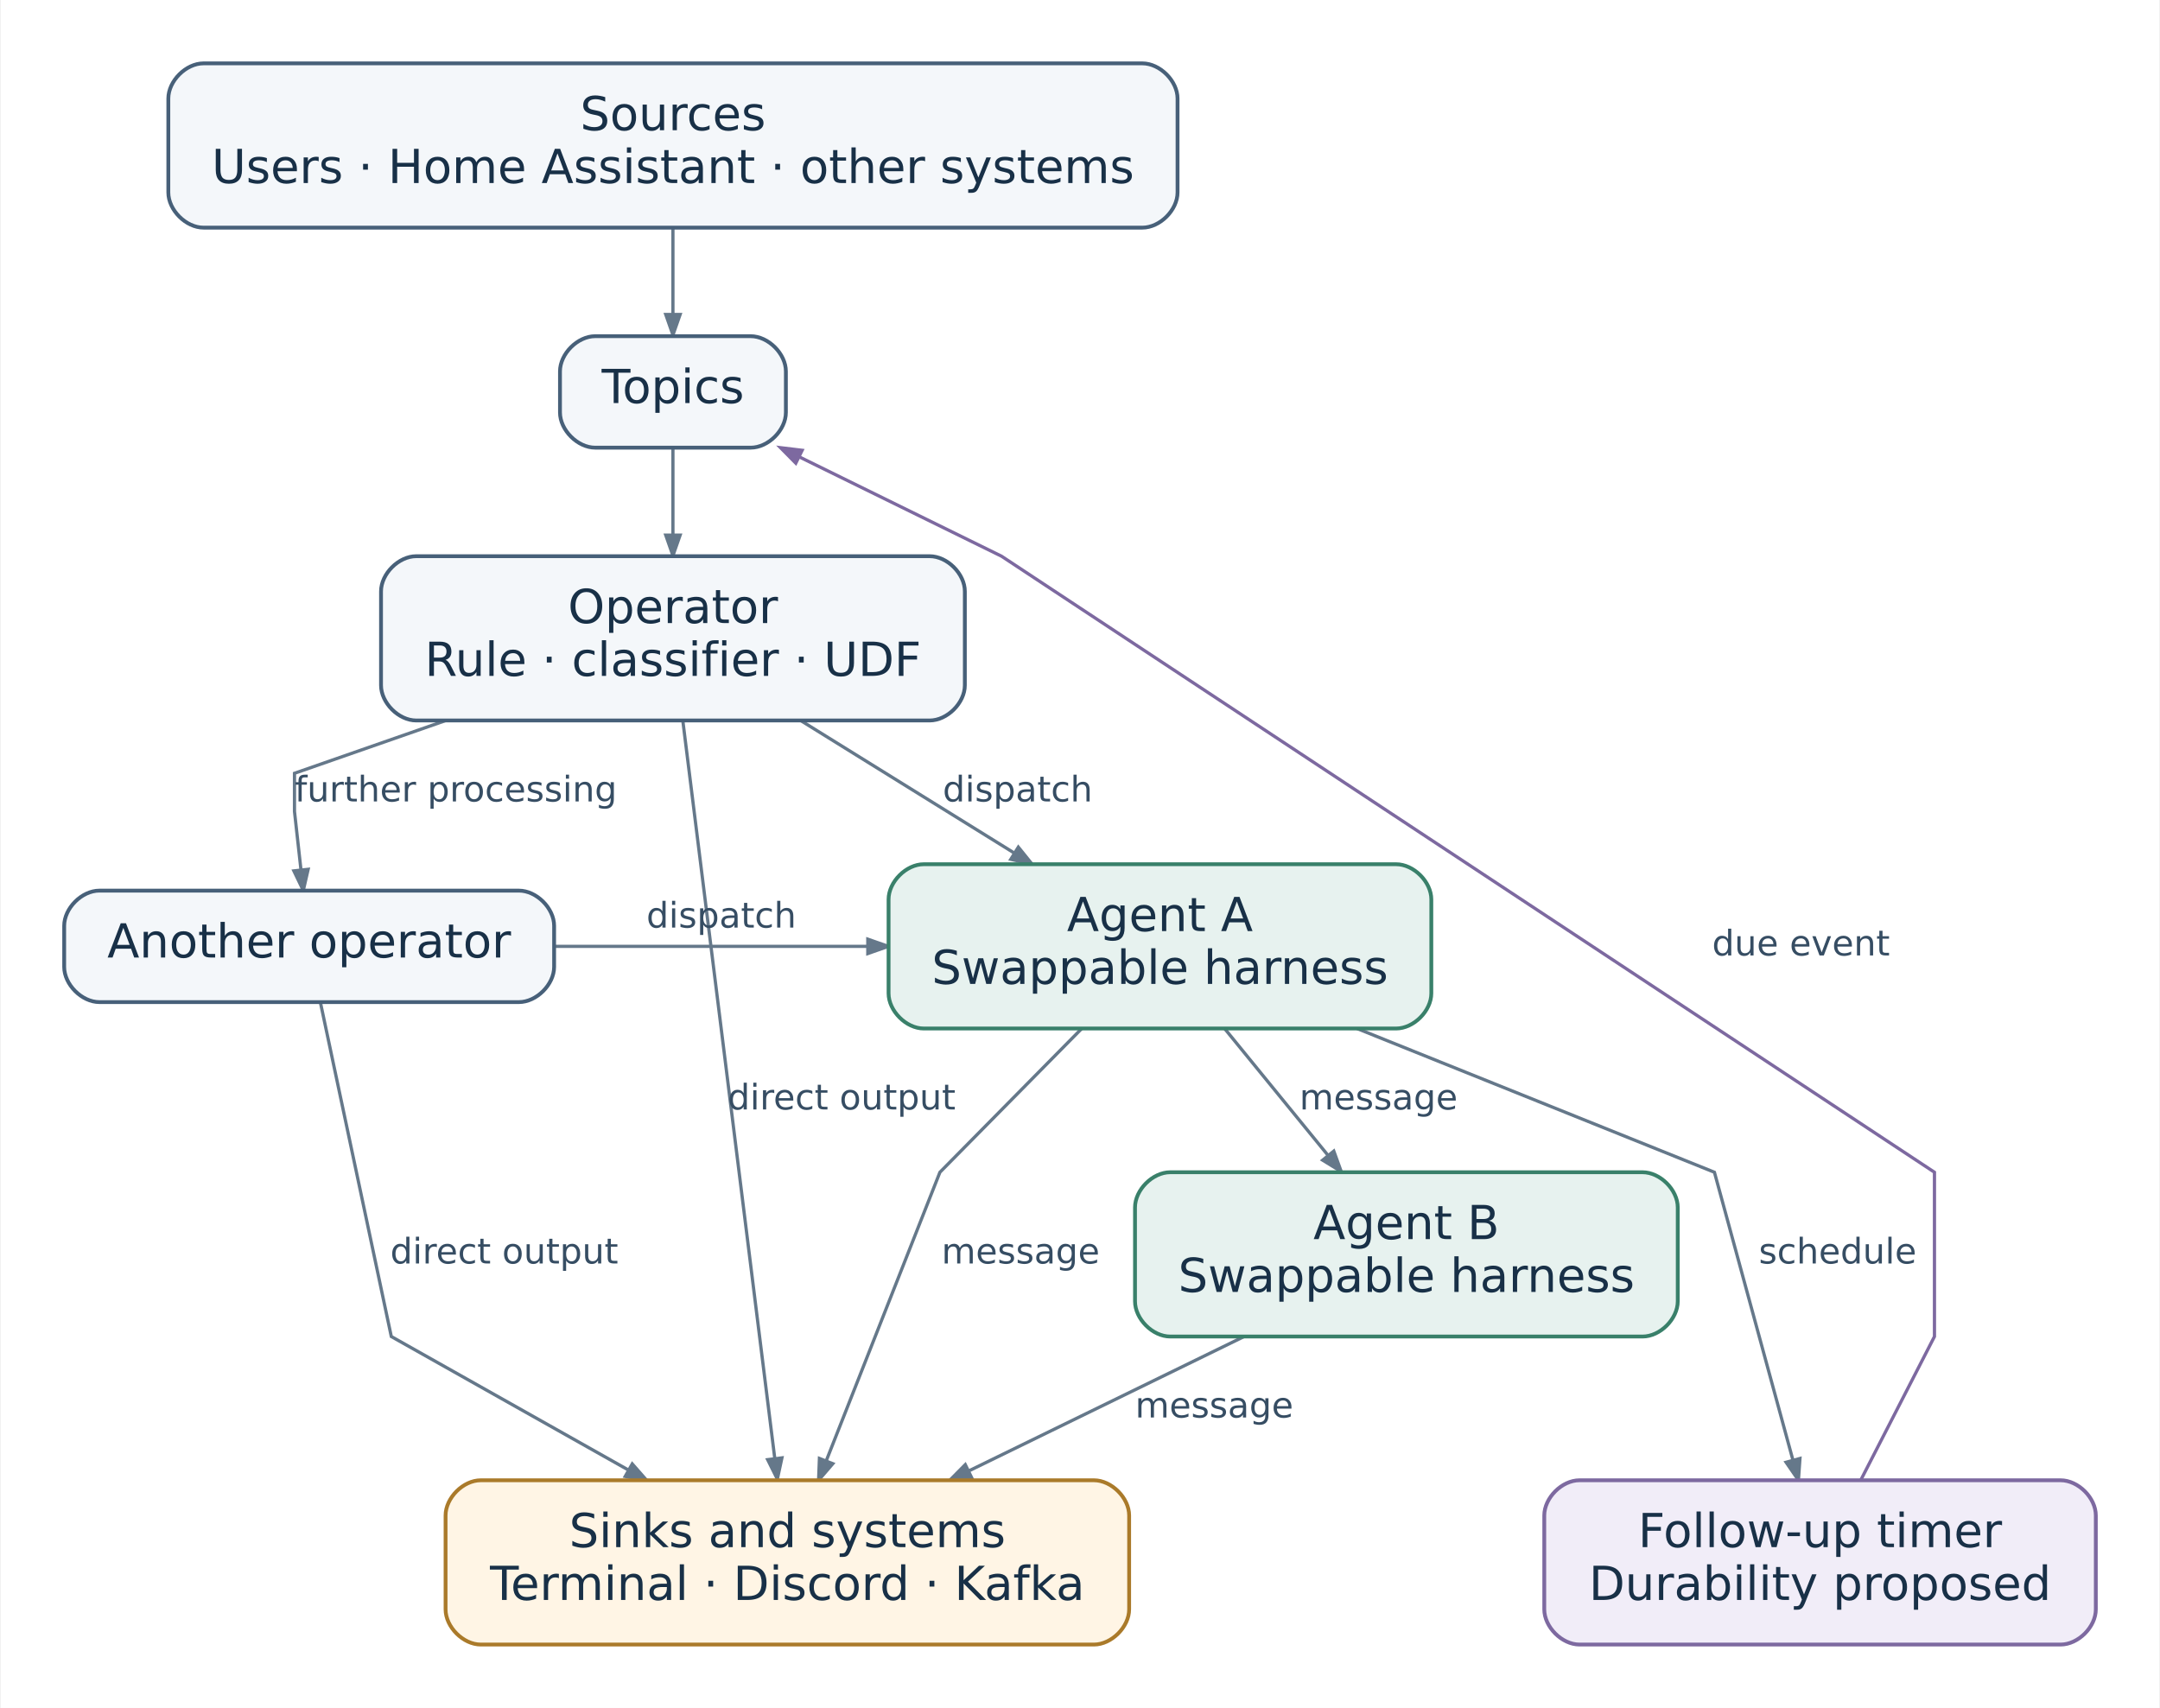
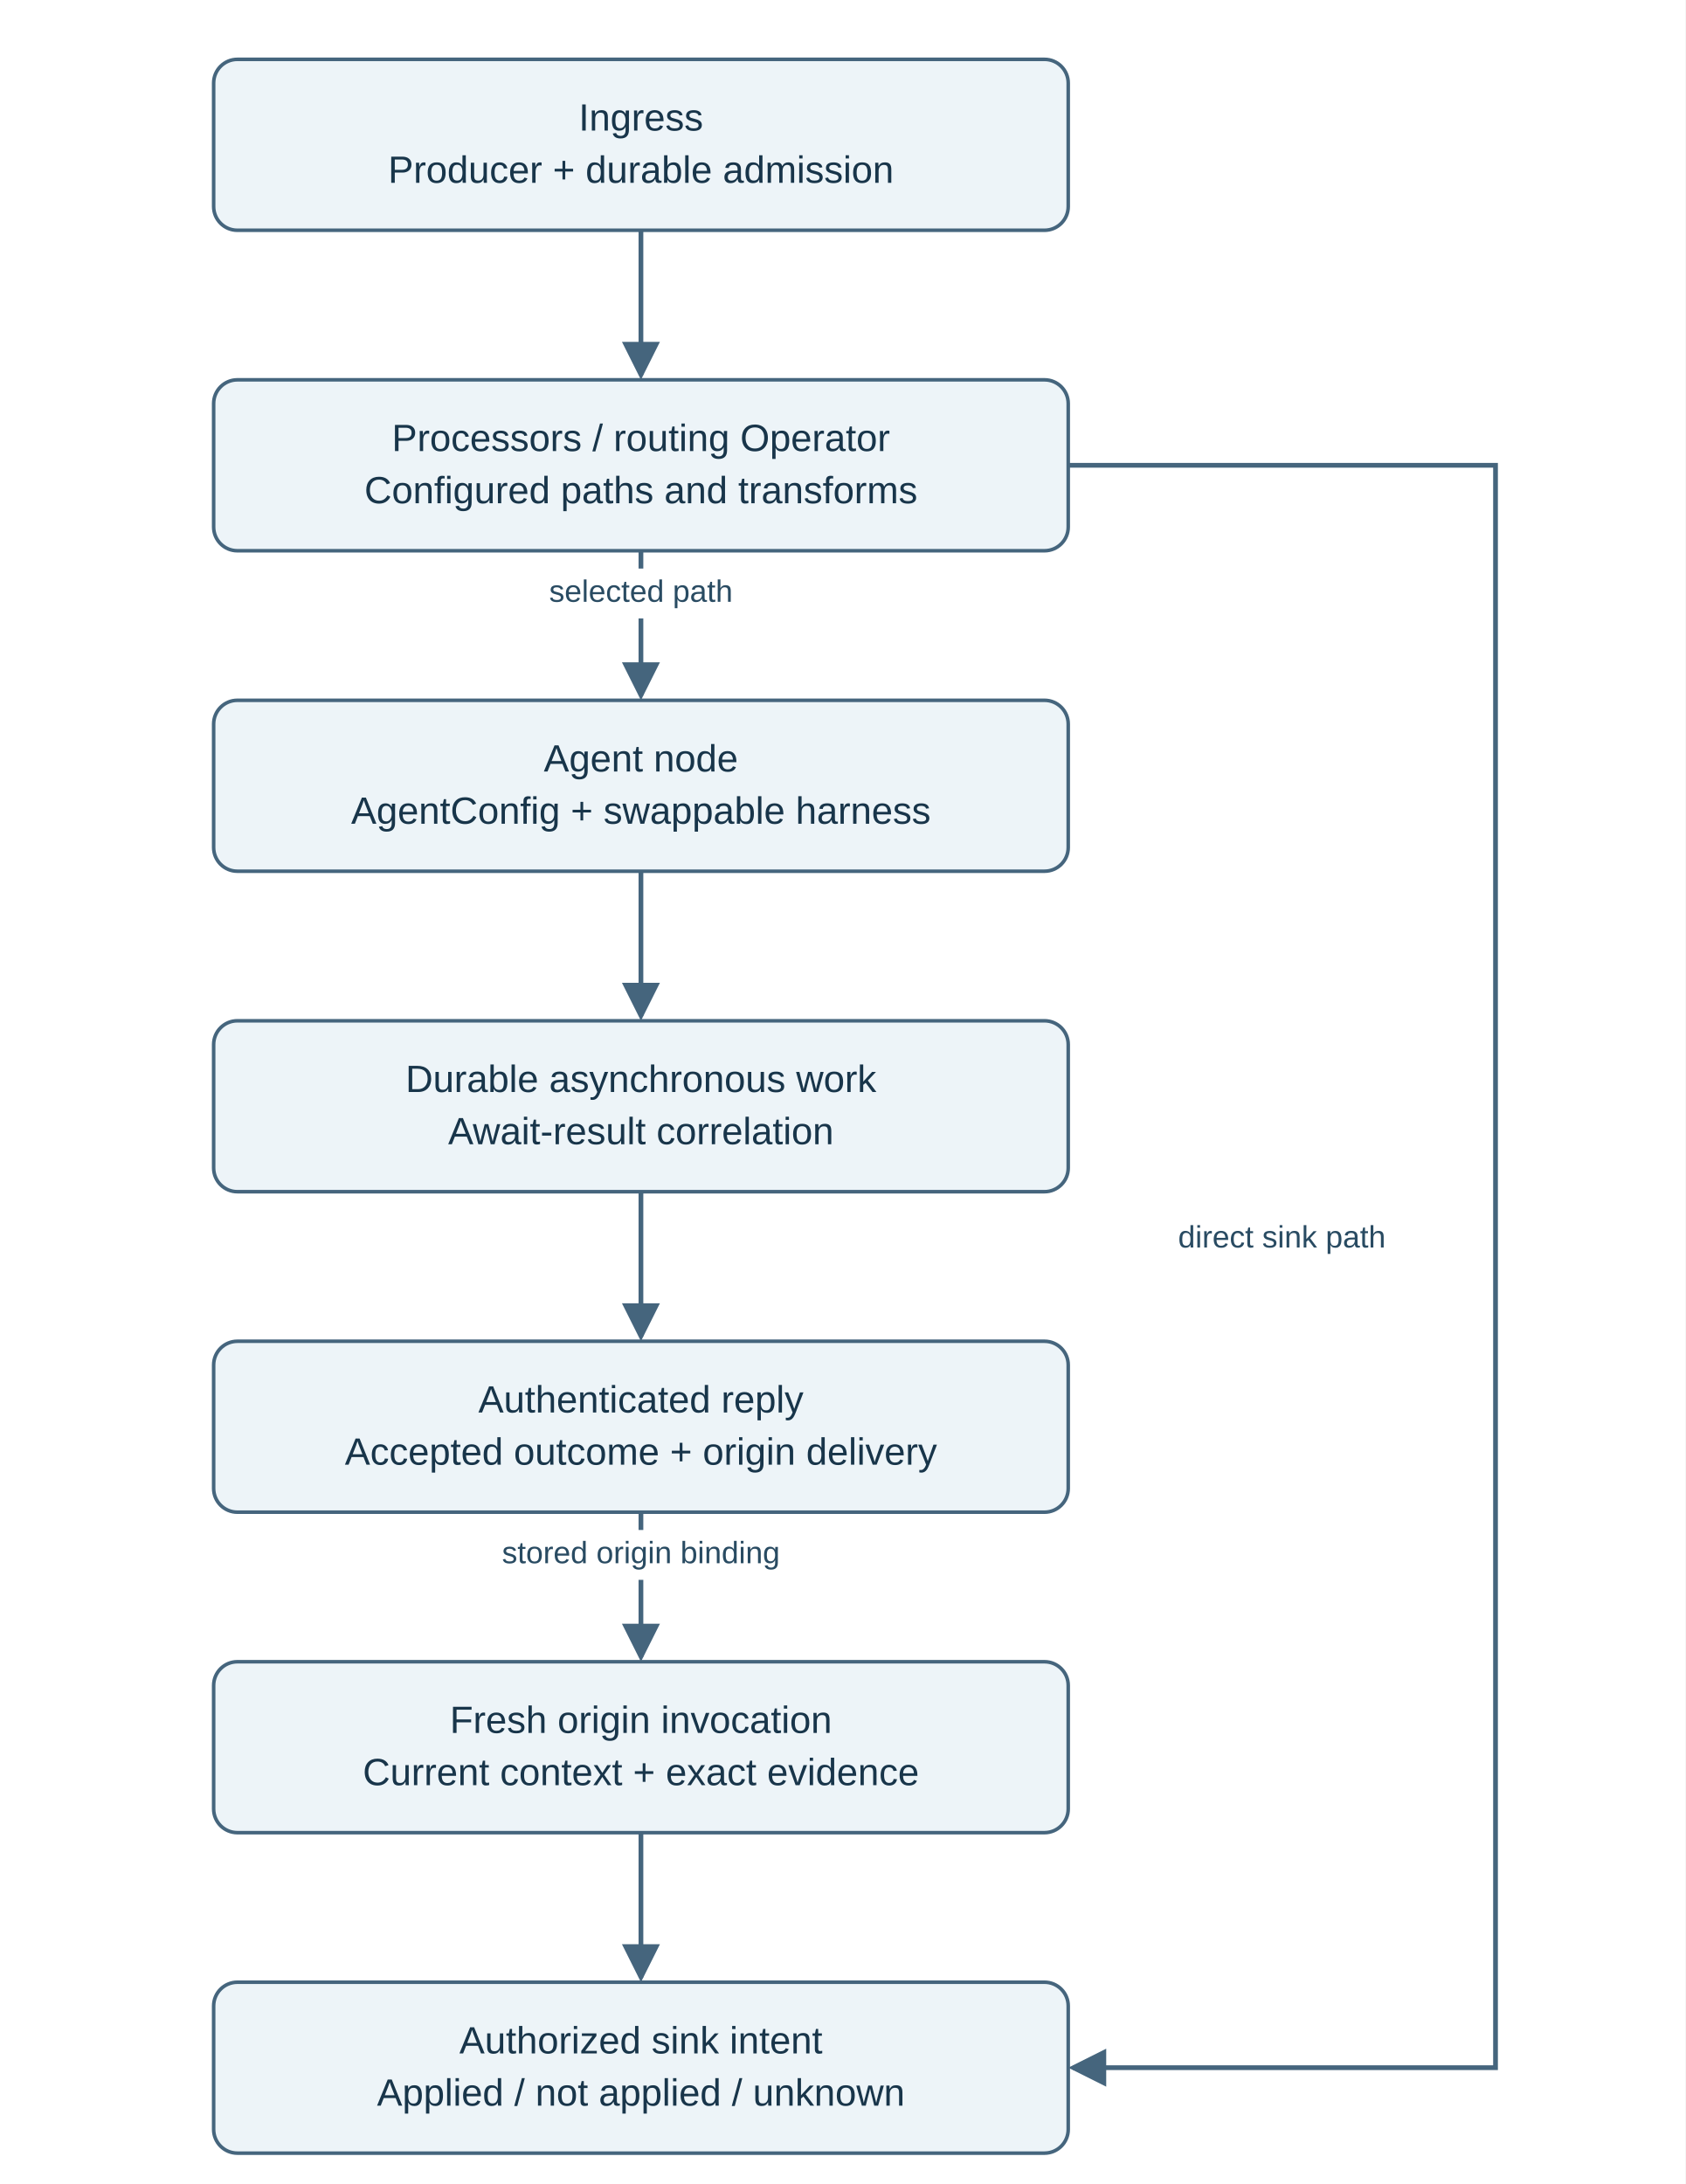
- <svg xmlns="http://www.w3.org/2000/svg" width="736pt" height="582pt" viewBox="0.00 0.00 735.70 582.20">
-   <g id="graph0" class="graph" transform="scale(1 1) rotate(0) translate(21.6 560.6)">
-     <polygon fill="white" stroke="transparent" points="-21.6,21.6 -21.6,-560.6 714.1,-560.6 714.1,21.6 -21.6,21.6" />
-     <g id="edge1" class="edge">
-       <path fill="none" stroke="#65788a" stroke-width="1.1" d="M207.5,-482.7C207.5,-473.28 207.5,-462.79 207.5,-453.52" />
-       <polygon fill="#65788a" stroke="#65788a" stroke-width="1.1" points="209.95,-453.4 207.5,-446.4 205.05,-453.4 209.95,-453.4" />
-     </g>
-     <g id="edge2" class="edge">
-       <path fill="none" stroke="#65788a" stroke-width="1.1" d="M207.5,-407.8C207.5,-399.14 207.5,-388.5 207.5,-378.4" />
-       <polygon fill="#65788a" stroke="#65788a" stroke-width="1.1" points="209.95,-378.18 207.5,-371.18 205.05,-378.18 209.95,-378.18" />
-     </g>
-     <g id="edge4" class="edge">
-       <path fill="none" stroke="#65788a" stroke-width="1.1" d="M129.85,-314.91C102.53,-305.38 78.5,-297 78.5,-297 78.5,-297 78.5,-284 78.5,-284 78.5,-284 79.56,-274.47 80.7,-264.18" />
-       <polygon fill="#65788a" stroke="#65788a" stroke-width="1.1" points="83.16,-264.27 81.5,-257.04 78.29,-263.73 83.16,-264.27" />
-       <text text-anchor="middle" x="133.5" y="-287.4" font-family="DejaVu Sans" font-size="12.00" fill="#364d63">further processing</text>
-     </g>
-     <g id="edge5" class="edge">
-       <path fill="none" stroke="#65788a" stroke-width="1.1" d="M251.11,-314.94C273.42,-301.1 300.68,-284.19 323.8,-269.84" />
-       <polygon fill="#65788a" stroke="#65788a" stroke-width="1.1" points="325.23,-271.83 329.89,-266.06 322.65,-267.67 325.23,-271.83" />
-       <text text-anchor="middle" x="325" y="-287.4" font-family="DejaVu Sans" font-size="12.00" fill="#364d63">dispatch</text>
-     </g>
-     <g id="edge3" class="edge">
-       <path fill="none" stroke="#65788a" stroke-width="1.1" d="M210.89,-314.77C217.98,-257.89 234.35,-126.53 242.18,-63.7" />
-       <polygon fill="#65788a" stroke="#65788a" stroke-width="1.1" points="244.65,-63.64 243.09,-56.39 239.79,-63.03 244.65,-63.64" />
-       <text text-anchor="middle" x="265" y="-182.4" font-family="DejaVu Sans" font-size="12.00" fill="#364d63">direct output</text>
-     </g>
-     <g id="edge7" class="edge">
-       <path fill="none" stroke="#65788a" stroke-width="1.1" d="M167.38,-238C200.57,-238 238.98,-238 273.59,-238" />
-       <polygon fill="#65788a" stroke="#65788a" stroke-width="1.1" points="273.92,-240.45 280.92,-238 273.92,-235.55 273.92,-240.45" />
-       <text text-anchor="middle" x="224" y="-244.4" font-family="DejaVu Sans" font-size="12.00" fill="#364d63">dispatch</text>
-     </g>
-     <g id="edge6" class="edge">
-       <path fill="none" stroke="#65788a" stroke-width="1.1" d="M87.33,-218.92C95,-182.77 111.5,-105 111.5,-105 111.5,-105 154.59,-80.74 192.08,-59.63" />
-       <polygon fill="#65788a" stroke="#65788a" stroke-width="1.1" points="193.63,-61.58 198.52,-56.01 191.22,-57.31 193.63,-61.58" />
-       <text text-anchor="middle" x="150" y="-129.9" font-family="DejaVu Sans" font-size="12.00" fill="#364d63">direct output</text>
-     </g>
-     <g id="edge8" class="edge">
-       <path fill="none" stroke="#65788a" stroke-width="1.1" d="M395.57,-209.94C406.38,-196.68 419.49,-180.6 430.86,-166.67" />
-       <polygon fill="#65788a" stroke="#65788a" stroke-width="1.1" points="432.76,-168.21 435.29,-161.24 428.96,-165.12 432.76,-168.21" />
-       <text text-anchor="middle" x="448" y="-182.4" font-family="DejaVu Sans" font-size="12.00" fill="#364d63">message</text>
-     </g>
-     <g id="edge9" class="edge">
-       <path fill="none" stroke="#65788a" stroke-width="1.1" d="M346.85,-209.99C325.29,-188.15 298.5,-161 298.5,-161 298.5,-161 275.14,-101.71 259.74,-62.6" />
-       <polygon fill="#65788a" stroke="#65788a" stroke-width="1.1" points="261.99,-61.65 257.15,-56.03 257.43,-63.44 261.99,-61.65" />
-       <text text-anchor="middle" x="326" y="-129.9" font-family="DejaVu Sans" font-size="12.00" fill="#364d63">message</text>
-     </g>
-     <g id="edge11" class="edge">
-       <path fill="none" stroke="#65788a" stroke-width="1.1" d="M440.67,-209.99C494.99,-188.15 562.5,-161 562.5,-161 562.5,-161 578.54,-102.2 589.2,-63.09" />
-       <polygon fill="#65788a" stroke="#65788a" stroke-width="1.1" points="591.65,-63.43 591.13,-56.03 586.92,-62.14 591.65,-63.43" />
-       <text text-anchor="middle" x="604.5" y="-129.9" font-family="DejaVu Sans" font-size="12.00" fill="#364d63">schedule</text>
-     </g>
-     <g id="edge10" class="edge">
-       <path fill="none" stroke="#65788a" stroke-width="1.1" d="M402.06,-104.94C373.34,-90.92 338.18,-73.75 308.55,-59.29" />
-       <polygon fill="#65788a" stroke="#65788a" stroke-width="1.1" points="309.3,-56.93 301.93,-56.06 307.15,-61.33 309.3,-56.93" />
-       <text text-anchor="middle" x="392" y="-77.4" font-family="DejaVu Sans" font-size="12.00" fill="#364d63">message</text>
-     </g>
-     <g id="edge12" class="edge">
-       <path fill="none" stroke="#7d69a0" stroke-width="1.1" d="M612.36,-56.01C623.57,-77.85 637.5,-105 637.5,-105 637.5,-105 637.5,-161 637.5,-161 637.5,-161 319.5,-371 319.5,-371 319.5,-371 282.31,-389.26 250.8,-404.74" />
-       <polygon fill="#7d69a0" stroke="#7d69a0" stroke-width="1.1" points="249.38,-402.71 244.17,-407.99 251.54,-407.1 249.38,-402.71" />
-       <text text-anchor="middle" x="592" y="-234.9" font-family="DejaVu Sans" font-size="12.00" fill="#364d63">due event</text>
-     </g>
-     <g id="node1" class="node">
-       <path fill="#f4f7fa" stroke="#476079" stroke-width="1.3" d="M367.5,-539C367.5,-539 47.5,-539 47.5,-539 41.5,-539 35.5,-533 35.5,-527 35.5,-527 35.5,-495 35.5,-495 35.5,-489 41.5,-483 47.5,-483 47.5,-483 367.5,-483 367.5,-483 373.5,-483 379.5,-489 379.5,-495 379.5,-495 379.5,-527 379.5,-527 379.5,-533 373.5,-539 367.5,-539" />
-       <text text-anchor="middle" x="207.5" y="-516.2" font-family="DejaVu Sans" font-size="16.00" fill="#183047">Sources</text>
-       <text text-anchor="middle" x="207.5" y="-498.2" font-family="DejaVu Sans" font-size="16.00" fill="#183047">Users · Home Assistant · other systems</text>
-     </g>
-     <g id="node2" class="node">
-       <path fill="#f4f7fa" stroke="#476079" stroke-width="1.3" d="M234,-446C234,-446 181,-446 181,-446 175,-446 169,-440 169,-434 169,-434 169,-420 169,-420 169,-414 175,-408 181,-408 181,-408 234,-408 234,-408 240,-408 246,-414 246,-420 246,-420 246,-434 246,-434 246,-440 240,-446 234,-446" />
-       <text text-anchor="middle" x="207.5" y="-423.2" font-family="DejaVu Sans" font-size="16.00" fill="#183047">Topics</text>
-     </g>
-     <g id="node3" class="node">
-       <path fill="#f4f7fa" stroke="#476079" stroke-width="1.3" d="M295,-371C295,-371 120,-371 120,-371 114,-371 108,-365 108,-359 108,-359 108,-327 108,-327 108,-321 114,-315 120,-315 120,-315 295,-315 295,-315 301,-315 307,-321 307,-327 307,-327 307,-359 307,-359 307,-365 301,-371 295,-371" />
-       <text text-anchor="middle" x="207.5" y="-348.2" font-family="DejaVu Sans" font-size="16.00" fill="#183047">Operator</text>
-       <text text-anchor="middle" x="207.5" y="-330.2" font-family="DejaVu Sans" font-size="16.00" fill="#183047">Rule · classifier · UDF</text>
-     </g>
-     <g id="node4" class="node">
-       <path fill="#f4f7fa" stroke="#476079" stroke-width="1.3" d="M155,-257C155,-257 12,-257 12,-257 6,-257 0,-251 0,-245 0,-245 0,-231 0,-231 0,-225 6,-219 12,-219 12,-219 155,-219 155,-219 161,-219 167,-225 167,-231 167,-231 167,-245 167,-245 167,-251 161,-257 155,-257" />
-       <text text-anchor="middle" x="83.5" y="-234.2" font-family="DejaVu Sans" font-size="16.00" fill="#183047">Another operator</text>
-     </g>
-     <g id="node5" class="node">
-       <path fill="#e7f2ef" stroke="#39806a" stroke-width="1.3" d="M454,-266C454,-266 293,-266 293,-266 287,-266 281,-260 281,-254 281,-254 281,-222 281,-222 281,-216 287,-210 293,-210 293,-210 454,-210 454,-210 460,-210 466,-216 466,-222 466,-222 466,-254 466,-254 466,-260 460,-266 454,-266" />
-       <text text-anchor="middle" x="373.5" y="-243.2" font-family="DejaVu Sans" font-size="16.00" fill="#183047">Agent A</text>
-       <text text-anchor="middle" x="373.5" y="-225.2" font-family="DejaVu Sans" font-size="16.00" fill="#183047">Swappable harness</text>
-     </g>
-     <g id="node6" class="node">
-       <path fill="#e7f2ef" stroke="#39806a" stroke-width="1.3" d="M538,-161C538,-161 377,-161 377,-161 371,-161 365,-155 365,-149 365,-149 365,-117 365,-117 365,-111 371,-105 377,-105 377,-105 538,-105 538,-105 544,-105 550,-111 550,-117 550,-117 550,-149 550,-149 550,-155 544,-161 538,-161" />
-       <text text-anchor="middle" x="457.5" y="-138.2" font-family="DejaVu Sans" font-size="16.00" fill="#183047">Agent B</text>
-       <text text-anchor="middle" x="457.5" y="-120.2" font-family="DejaVu Sans" font-size="16.00" fill="#183047">Swappable harness</text>
-     </g>
-     <g id="node7" class="node">
-       <path fill="#fff5e5" stroke="#aa7a2a" stroke-width="1.3" d="M351,-56C351,-56 142,-56 142,-56 136,-56 130,-50 130,-44 130,-44 130,-12 130,-12 130,-6 136,0 142,0 142,0 351,0 351,0 357,0 363,-6 363,-12 363,-12 363,-44 363,-44 363,-50 357,-56 351,-56" />
-       <text text-anchor="middle" x="246.5" y="-33.2" font-family="DejaVu Sans" font-size="16.00" fill="#183047">Sinks and systems</text>
-       <text text-anchor="middle" x="246.5" y="-15.2" font-family="DejaVu Sans" font-size="16.00" fill="#183047">Terminal · Discord · Kafka</text>
-     </g>
-     <g id="node8" class="node">
-       <path fill="#f1edf8" stroke="#7d69a0" stroke-width="1.3" d="M680.5,-56C680.5,-56 516.5,-56 516.5,-56 510.5,-56 504.5,-50 504.5,-44 504.5,-44 504.5,-12 504.5,-12 504.5,-6 510.5,0 516.5,0 516.5,0 680.5,0 680.5,0 686.5,0 692.5,-6 692.5,-12 692.5,-12 692.5,-44 692.5,-44 692.5,-50 686.5,-56 680.5,-56" />
-       <text text-anchor="middle" x="598.5" y="-33.2" font-family="DejaVu Sans" font-size="16.00" fill="#183047">Follow-up timer</text>
-       <text text-anchor="middle" x="598.5" y="-15.2" font-family="DejaVu Sans" font-size="16.00" fill="#183047">Durability proposed</text>
-     </g>
+ <svg xmlns="http://www.w3.org/2000/svg" width="710" height="920" viewBox="0 0 710 920" role="img" aria-labelledby="title desc">
+   <defs>
+     <marker id="arrow" markerWidth="8" markerHeight="8" refX="7" refY="4" orient="auto">
+       <path d="M0 0 L8 4 L0 8" fill="#45657d" />
+     </marker>
+   </defs>
+   <rect width="710" height="920" fill="#ffffff" />
+   <g class="edge" data-source="ingress" data-target="processors" data-label="">
+     <path d="M270.0 97 C270.0 127.5 270.0 127.5 270.0 158" fill="none" stroke="#45657d" stroke-width="2" marker-end="url(#arrow)" />
+   </g>
+   <g class="edge" data-source="processors" data-target="agent" data-label="selected path">
+     <path d="M270.0 232 C270.0 262.5 270.0 262.5 270.0 293" fill="none" stroke="#45657d" stroke-width="2" marker-end="url(#arrow)" />
+     <rect x="216.5" y="239.5" width="107" height="21" fill="white" />
+     <text x="270.0" y="253.5" text-anchor="middle" font-family="Arial,sans-serif" font-size="13" fill="#294b62">selected path</text>
+   </g>
+   <g class="edge" data-source="processors" data-target="sink" data-label="direct sink path">
+     <path d="M450 196 H630 V871 H452" fill="none" stroke="#45657d" stroke-width="2" marker-end="url(#arrow)" />
+     <rect x="476.0" y="511.5" width="128" height="21" fill="white" />
+     <text x="540" y="525.5" text-anchor="middle" font-family="Arial,sans-serif" font-size="13" fill="#294b62">direct sink path</text>
+   </g>
+   <g class="edge" data-source="agent" data-target="work" data-label="">
+     <path d="M270.0 367 C270.0 397.5 270.0 397.5 270.0 428" fill="none" stroke="#45657d" stroke-width="2" marker-end="url(#arrow)" />
+   </g>
+   <g class="edge" data-source="work" data-target="reply" data-label="">
+     <path d="M270.0 502 C270.0 532.5 270.0 532.5 270.0 563" fill="none" stroke="#45657d" stroke-width="2" marker-end="url(#arrow)" />
+   </g>
+   <g class="edge" data-source="reply" data-target="resume" data-label="stored origin binding">
+     <path d="M270.0 637 C270.0 667.5 270.0 667.5 270.0 698" fill="none" stroke="#45657d" stroke-width="2" marker-end="url(#arrow)" />
+     <rect x="188.5" y="644.5" width="163" height="21" fill="white" />
+     <text x="270.0" y="658.5" text-anchor="middle" font-family="Arial,sans-serif" font-size="13" fill="#294b62">stored origin binding</text>
+   </g>
+   <g class="edge" data-source="resume" data-target="sink" data-label="">
+     <path d="M270.0 772 C270.0 802.5 270.0 802.5 270.0 833" fill="none" stroke="#45657d" stroke-width="2" marker-end="url(#arrow)" />
+   </g>
+   <g class="node" data-id="ingress">
+     <rect x="90" y="25" width="360" height="72" rx="10" fill="#edf4f8" stroke="#45657d" stroke-width="1.5" />
+     <text x="270.0" y="55" text-anchor="middle" font-family="Arial,sans-serif" font-size="16" fill="#18354a">Ingress</text>
+     <text x="270.0" y="77" text-anchor="middle" font-family="Arial,sans-serif" font-size="16" fill="#18354a">Producer + durable admission</text>
+   </g>
+   <g class="node" data-id="processors">
+     <rect x="90" y="160" width="360" height="72" rx="10" fill="#edf4f8" stroke="#45657d" stroke-width="1.5" />
+     <text x="270.0" y="190" text-anchor="middle" font-family="Arial,sans-serif" font-size="16" fill="#18354a">Processors / routing Operator</text>
+     <text x="270.0" y="212" text-anchor="middle" font-family="Arial,sans-serif" font-size="16" fill="#18354a">Configured paths and transforms</text>
+   </g>
+   <g class="node" data-id="agent">
+     <rect x="90" y="295" width="360" height="72" rx="10" fill="#edf4f8" stroke="#45657d" stroke-width="1.5" />
+     <text x="270.0" y="325" text-anchor="middle" font-family="Arial,sans-serif" font-size="16" fill="#18354a">Agent node</text>
+     <text x="270.0" y="347" text-anchor="middle" font-family="Arial,sans-serif" font-size="16" fill="#18354a">AgentConfig + swappable harness</text>
+   </g>
+   <g class="node" data-id="work">
+     <rect x="90" y="430" width="360" height="72" rx="10" fill="#edf4f8" stroke="#45657d" stroke-width="1.5" />
+     <text x="270.0" y="460" text-anchor="middle" font-family="Arial,sans-serif" font-size="16" fill="#18354a">Durable asynchronous work</text>
+     <text x="270.0" y="482" text-anchor="middle" font-family="Arial,sans-serif" font-size="16" fill="#18354a">Await-result correlation</text>
+   </g>
+   <g class="node" data-id="reply">
+     <rect x="90" y="565" width="360" height="72" rx="10" fill="#edf4f8" stroke="#45657d" stroke-width="1.5" />
+     <text x="270.0" y="595" text-anchor="middle" font-family="Arial,sans-serif" font-size="16" fill="#18354a">Authenticated reply</text>
+     <text x="270.0" y="617" text-anchor="middle" font-family="Arial,sans-serif" font-size="16" fill="#18354a">Accepted outcome + origin delivery</text>
+   </g>
+   <g class="node" data-id="resume">
+     <rect x="90" y="700" width="360" height="72" rx="10" fill="#edf4f8" stroke="#45657d" stroke-width="1.5" />
+     <text x="270.0" y="730" text-anchor="middle" font-family="Arial,sans-serif" font-size="16" fill="#18354a">Fresh origin invocation</text>
+     <text x="270.0" y="752" text-anchor="middle" font-family="Arial,sans-serif" font-size="16" fill="#18354a">Current context + exact evidence</text>
+   </g>
+   <g class="node" data-id="sink">
+     <rect x="90" y="835" width="360" height="72" rx="10" fill="#edf4f8" stroke="#45657d" stroke-width="1.5" />
+     <text x="270.0" y="865" text-anchor="middle" font-family="Arial,sans-serif" font-size="16" fill="#18354a">Authorized sink intent</text>
+     <text x="270.0" y="887" text-anchor="middle" font-family="Arial,sans-serif" font-size="16" fill="#18354a">Applied / not applied / unknown</text>
  </g>
</svg>
